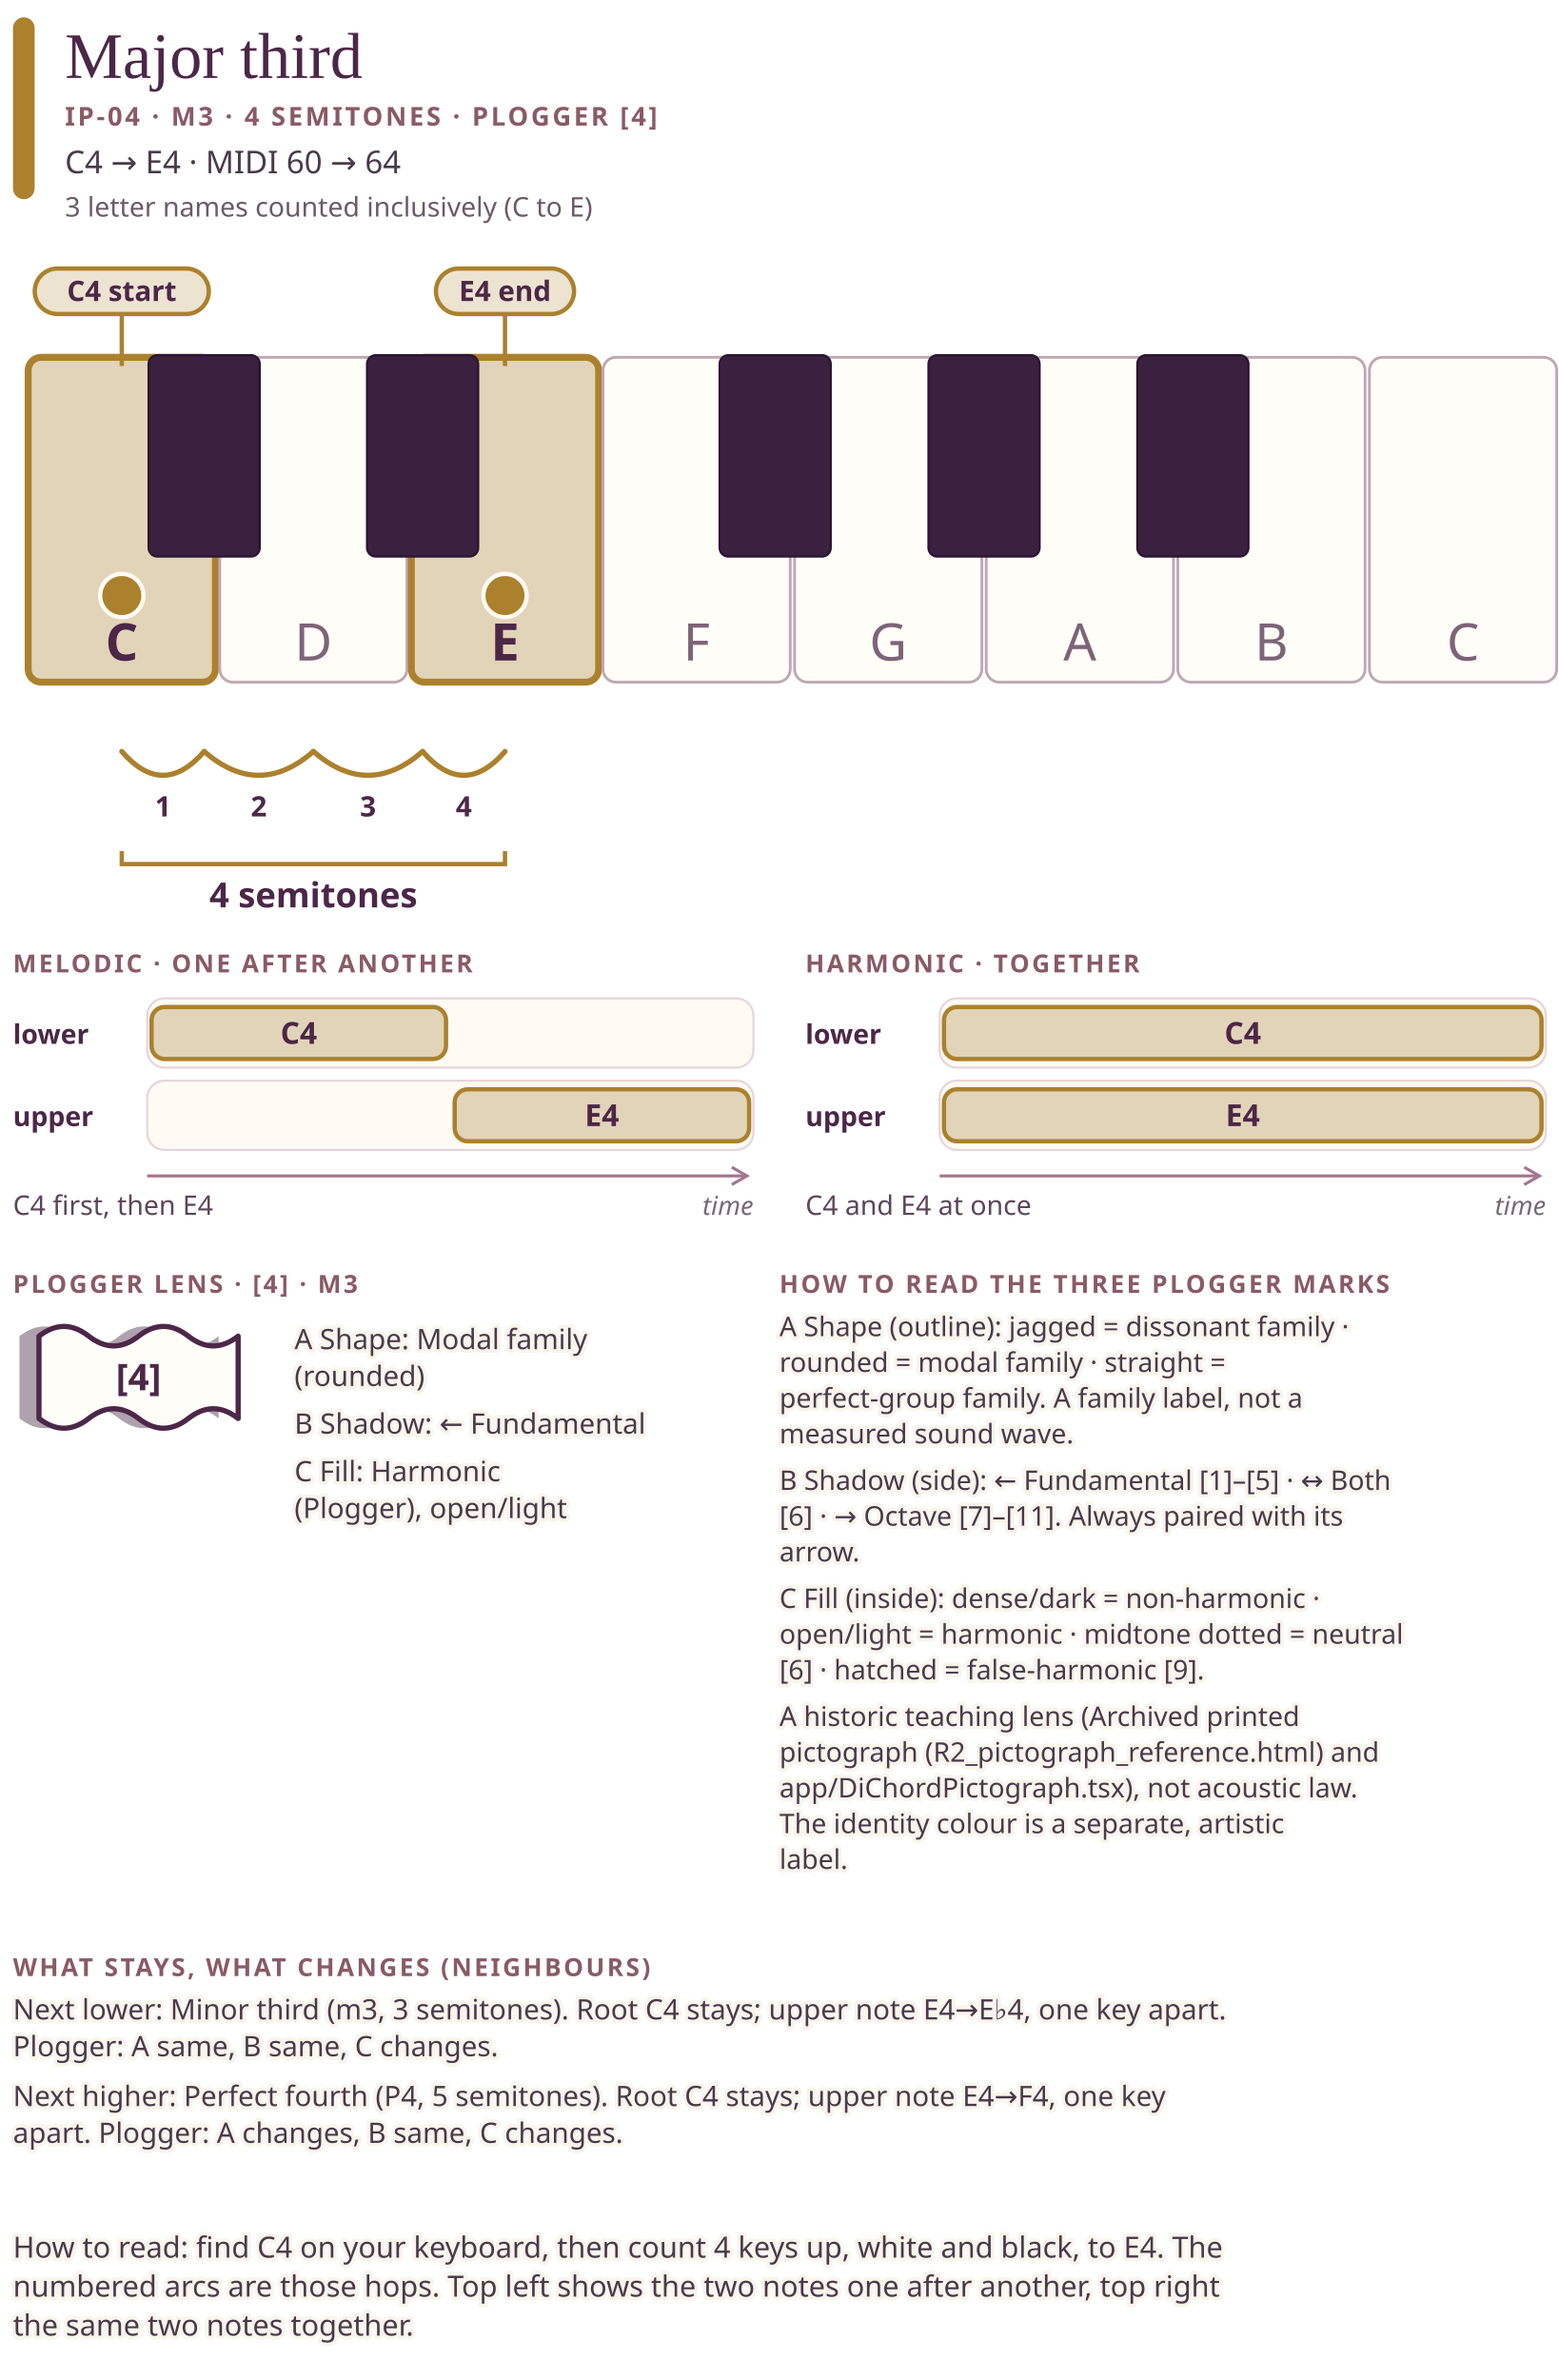
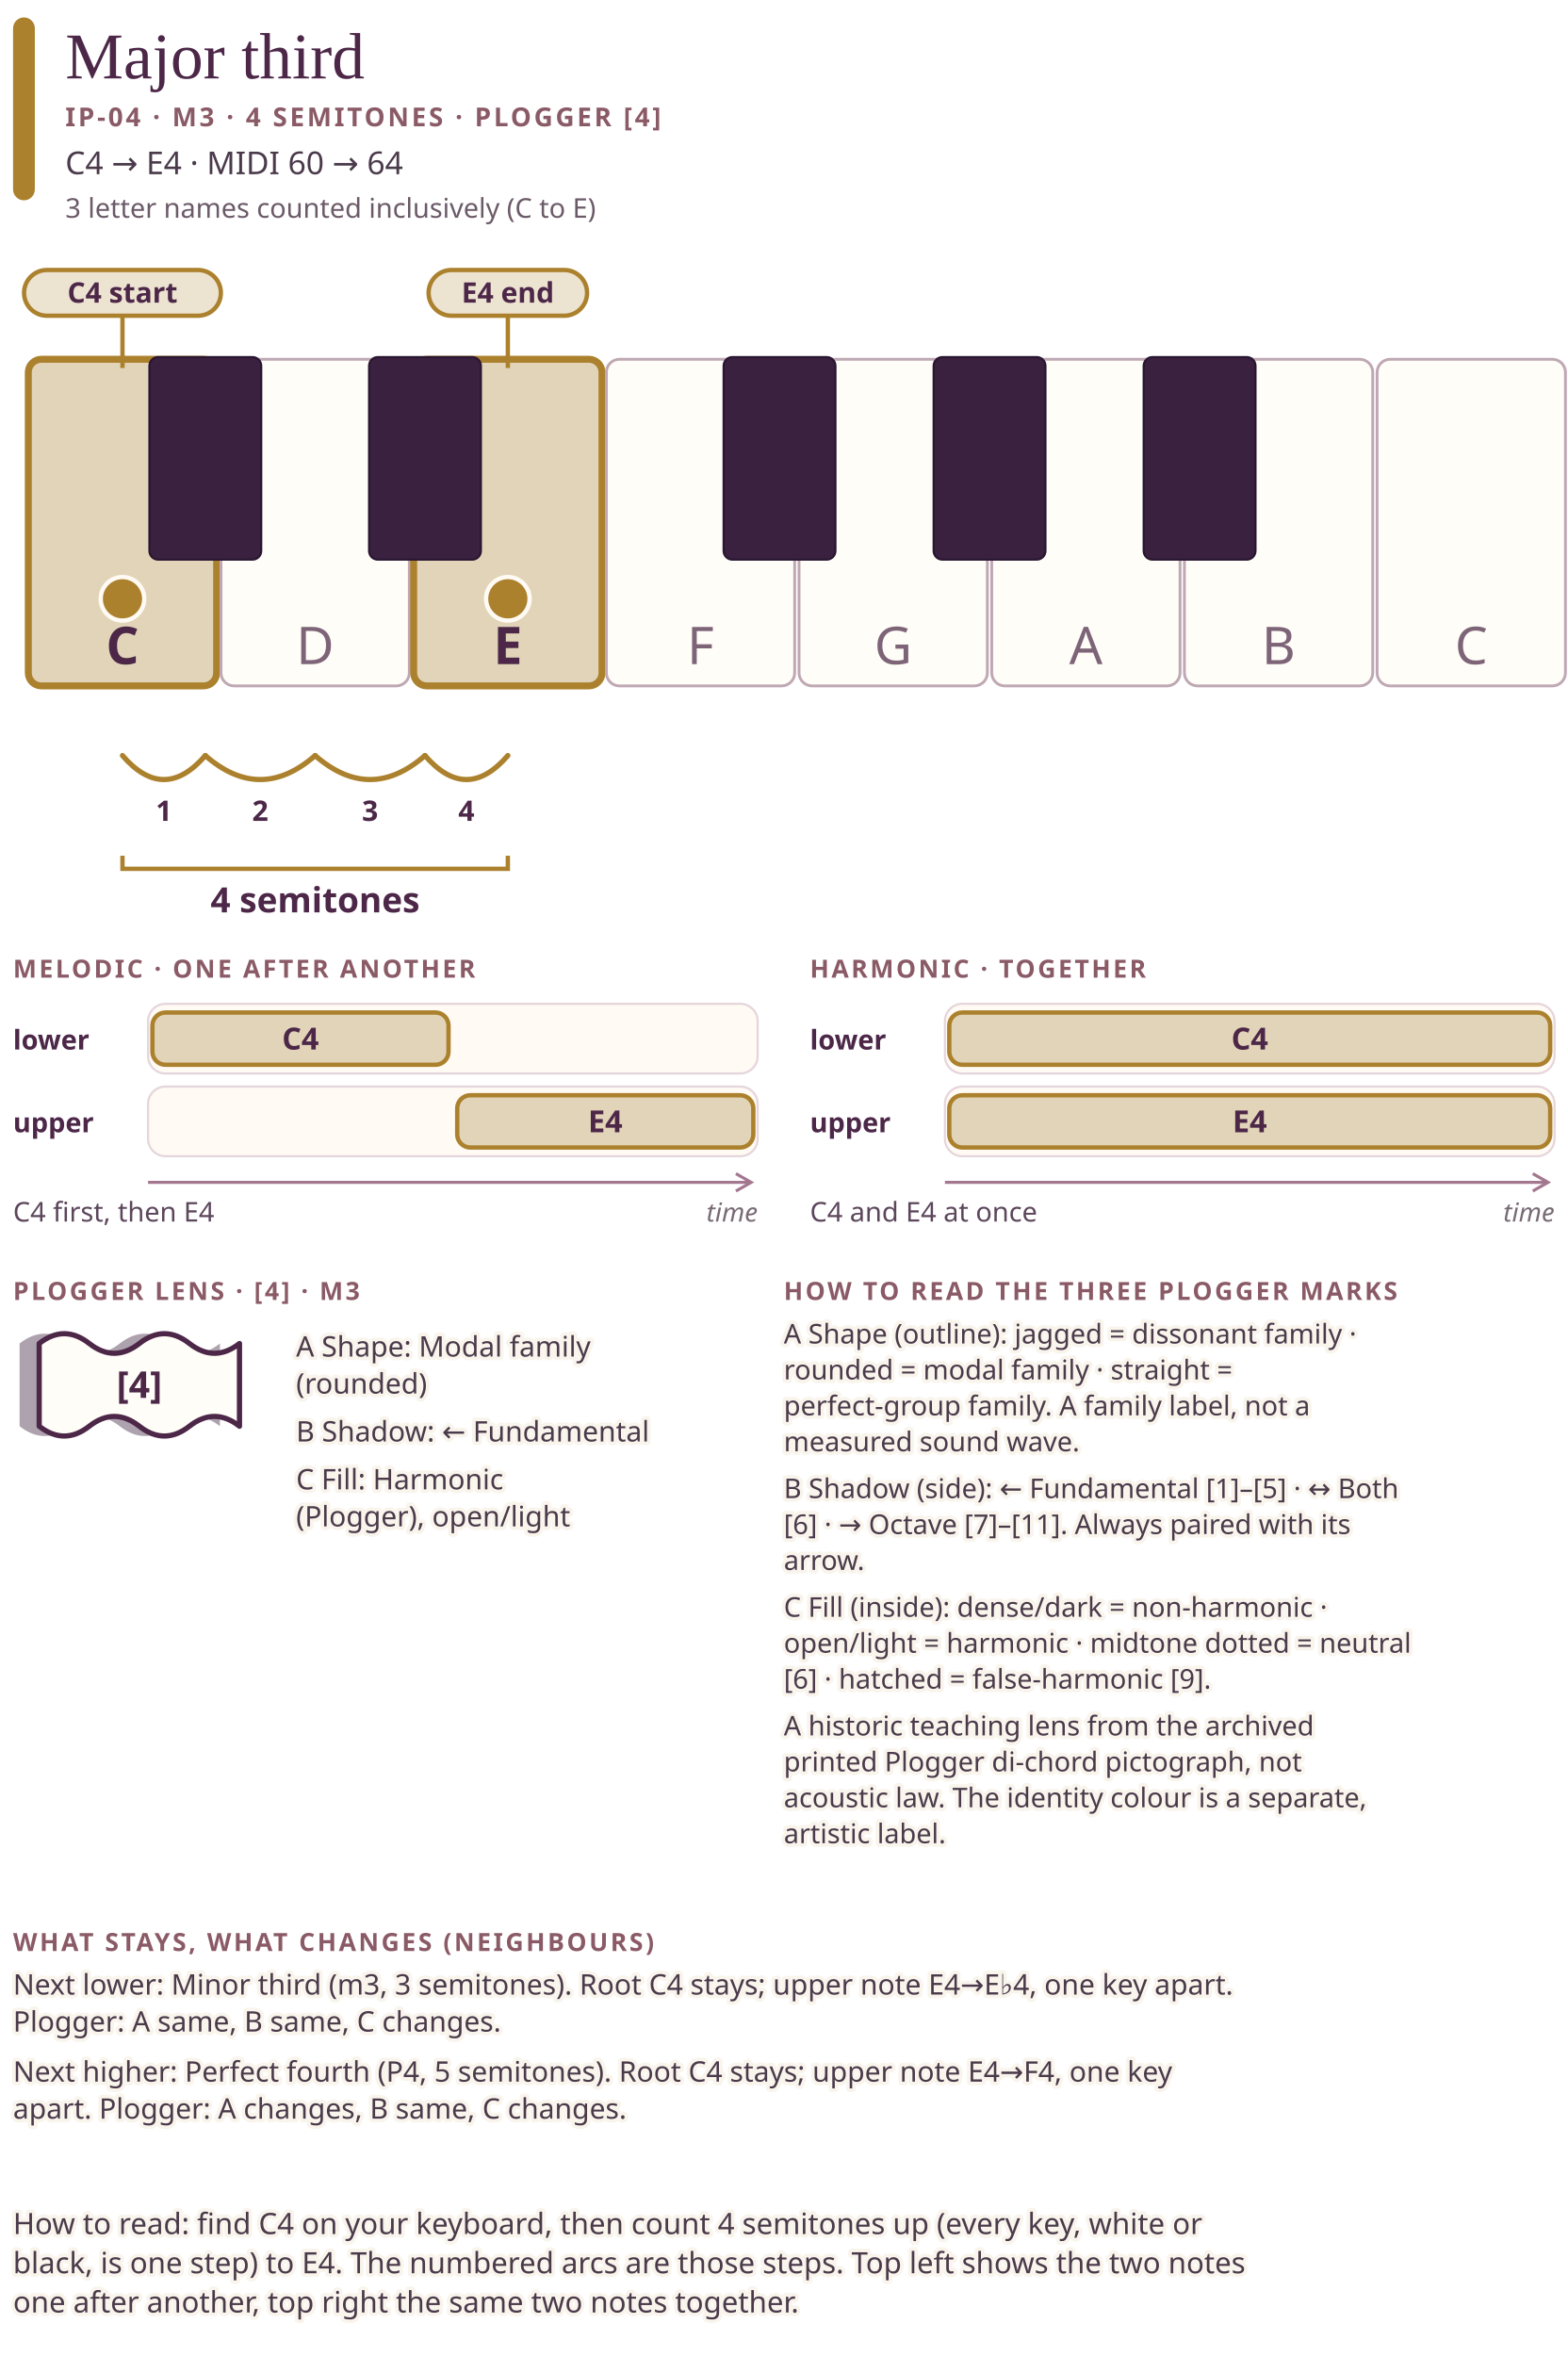
- <svg xmlns="http://www.w3.org/2000/svg" viewBox="0 0 720 1099" width="720" height="1099" role="img" aria-labelledby="IPF-sheet-04-t IPF-sheet-04-d">
+ <svg xmlns="http://www.w3.org/2000/svg" viewBox="0 0 720 1082" width="720" height="1082" role="img" aria-labelledby="IPF-sheet-04-t IPF-sheet-04-d">
  <defs>
    <linearGradient id="IPFsheet04-w" x1="0" y1="0" x2="0" y2="1">
      <stop offset="0" stop-color="#fffdf8" />
      <stop offset=".78" stop-color="#f7efe2" />
      <stop offset="1" stop-color="#eadfcd" />
    </linearGradient>
    <linearGradient id="IPFsheet04-b" x1="0" y1="0" x2="0" y2="1">
      <stop offset="0" stop-color="#4a2a4d" />
      <stop offset=".85" stop-color="#2a1630" />
      <stop offset="1" stop-color="#3a2140" />
    </linearGradient>
    <radialGradient id="IPFsheet04-home" cx=".5" cy=".82" r=".75">
      <stop offset="0" stop-color="#ffd98a" />
      <stop offset=".55" stop-color="#f6b94f" />
      <stop offset="1" stop-color="#f3a53a" stop-opacity=".92" />
    </radialGradient>
    <radialGradient id="IPFsheet04-lower" cx=".5" cy=".82" r=".75">
      <stop offset="0" stop-color="#ffe0a6" />
      <stop offset="1" stop-color="#f3b25a" />
    </radialGradient>
    <radialGradient id="IPFsheet04-upper" cx=".5" cy=".82" r=".75">
      <stop offset="0" stop-color="#bfe7e2" />
      <stop offset="1" stop-color="#8fcdc6" />
    </radialGradient>
    <linearGradient id="IPFsheet04-shared" x1="0" y1="0" x2="1" y2="0">
      <stop offset="0" stop-color="#f6c46a" />
      <stop offset=".5" stop-color="#efe6c4" />
      <stop offset="1" stop-color="#8fcdc6" />
    </linearGradient>
    <filter id="IPFsheet04-glow" x="-40%" y="-20%" width="180%" height="150%">
      <feGaussianBlur stdDeviation="9" />
    </filter>
  </defs>
  <g transform="translate(6 4)">
    <g transform="translate(0 0)">
      <rect x="0" y="4" width="10" height="84" rx="5" fill="#AB812D" />
      <text x="24" y="32" font-family="Georgia, 'Times New Roman', serif" font-size="30" font-weight="400" text-anchor="start" fill="#4C2748">Major third</text>
      <text x="24" y="54" font-family="ui-sans-serif, system-ui, 'Segoe UI', sans-serif" font-size="12" font-weight="700" text-anchor="start" fill="#8a5a66" letter-spacing="1.2">IP-04 · M3 · 4 SEMITONES · PLOGGER [4]</text>
      <text x="24" y="76" font-family="ui-sans-serif, system-ui, 'Segoe UI', sans-serif" font-size="14.5" font-weight="400" text-anchor="start" fill="#4a3a4a">C4 → E4 · MIDI 60 → 64</text>
      <text x="24" y="96" font-family="ui-sans-serif, system-ui, 'Segoe UI', sans-serif" font-size="12.5" font-weight="400" text-anchor="start" fill="#6b5a68">3 letter names counted inclusively (C to E)</text>
    </g>
    <g transform="translate(0 116)">
      <rect x="7" y="45" width="86.5" height="150" rx="6" fill="#e2d4b8" stroke="#AB812D" stroke-width="3.2" />
      <text x="50.25" y="185" font-family="ui-sans-serif, system-ui, 'Segoe UI', sans-serif" font-size="23.895" font-weight="700" text-anchor="middle" fill="#4C2748">C</text>
      <rect x="95.5" y="45" width="86.5" height="150" rx="6" fill="#fffdf8" stroke="#bfa8b3" stroke-width="1.3" />
      <text x="138.75" y="185" font-family="ui-sans-serif, system-ui, 'Segoe UI', sans-serif" font-size="23.895" font-weight="500" text-anchor="middle" fill="#7d6477">D</text>
      <rect x="184" y="45" width="86.5" height="150" rx="6" fill="#e2d4b8" stroke="#AB812D" stroke-width="3.2" />
      <text x="227.25" y="185" font-family="ui-sans-serif, system-ui, 'Segoe UI', sans-serif" font-size="23.895" font-weight="700" text-anchor="middle" fill="#4C2748">E</text>
      <rect x="272.5" y="45" width="86.5" height="150" rx="6" fill="#fffdf8" stroke="#bfa8b3" stroke-width="1.3" />
      <text x="315.75" y="185" font-family="ui-sans-serif, system-ui, 'Segoe UI', sans-serif" font-size="23.895" font-weight="500" text-anchor="middle" fill="#7d6477">F</text>
      <rect x="361" y="45" width="86.5" height="150" rx="6" fill="#fffdf8" stroke="#bfa8b3" stroke-width="1.3" />
      <text x="404.25" y="185" font-family="ui-sans-serif, system-ui, 'Segoe UI', sans-serif" font-size="23.895" font-weight="500" text-anchor="middle" fill="#7d6477">G</text>
      <rect x="449.5" y="45" width="86.5" height="150" rx="6" fill="#fffdf8" stroke="#bfa8b3" stroke-width="1.3" />
      <text x="492.75" y="185" font-family="ui-sans-serif, system-ui, 'Segoe UI', sans-serif" font-size="23.895" font-weight="500" text-anchor="middle" fill="#7d6477">A</text>
      <rect x="538" y="45" width="86.5" height="150" rx="6" fill="#fffdf8" stroke="#bfa8b3" stroke-width="1.3" />
      <text x="581.25" y="185" font-family="ui-sans-serif, system-ui, 'Segoe UI', sans-serif" font-size="23.895" font-weight="500" text-anchor="middle" fill="#7d6477">B</text>
      <rect x="626.5" y="45" width="86.5" height="150" rx="6" fill="#fffdf8" stroke="#bfa8b3" stroke-width="1.3" />
      <text x="669.75" y="185" font-family="ui-sans-serif, system-ui, 'Segoe UI', sans-serif" font-size="23.895" font-weight="500" text-anchor="middle" fill="#7d6477">C</text>
      <rect x="62.64" y="44" width="51.33" height="93" rx="4" fill="#3a2140" stroke="#2a1630" stroke-width="1" />
      <rect x="163.53" y="44" width="51.33" height="93" rx="4" fill="#3a2140" stroke="#2a1630" stroke-width="1" />
      <rect x="326.37" y="44" width="51.33" height="93" rx="4" fill="#3a2140" stroke="#2a1630" stroke-width="1" />
      <rect x="422.835" y="44" width="51.33" height="93" rx="4" fill="#3a2140" stroke="#2a1630" stroke-width="1" />
      <rect x="519.3" y="44" width="51.33" height="93" rx="4" fill="#3a2140" stroke="#2a1630" stroke-width="1" />
      <circle cx="50.25" cy="155" r="10" fill="#AB812D" stroke="#fffaf3" stroke-width="2" />
      <path d="M50.25 25 V49" stroke="#AB812D" stroke-width="2" />
-       <rect x="10.05" y="4" width="80.4" height="21" rx="10.5" fill="#ede3d1" stroke="#AB812D" stroke-width="2" />
+       <rect x="5.05" y="4" width="90.4" height="21" rx="10.5" fill="#ede3d1" stroke="#AB812D" stroke-width="2" />
      <text x="50.25" y="19" font-family="ui-sans-serif, system-ui, 'Segoe UI', sans-serif" font-size="13" font-weight="700" text-anchor="middle" fill="#4C2748">C4 start</text>
      <circle cx="227.25" cy="155" r="10" fill="#AB812D" stroke="#fffaf3" stroke-width="2" />
      <path d="M227.25 25 V49" stroke="#AB812D" stroke-width="2" />
-       <rect x="195.35" y="4" width="63.8" height="21" rx="10.5" fill="#ede3d1" stroke="#AB812D" stroke-width="2" />
+       <rect x="190.85" y="4" width="72.8" height="21" rx="10.5" fill="#ede3d1" stroke="#AB812D" stroke-width="2" />
      <text x="227.25" y="19" font-family="ui-sans-serif, system-ui, 'Segoe UI', sans-serif" font-size="13" font-weight="700" text-anchor="middle" fill="#4C2748">E4 end</text>
    </g>
    <g transform="translate(0 335)">
      <path d="M50.25 8 q19.027 22 38.055 0" fill="none" stroke="#AB812D" stroke-width="2.4" stroke-linecap="round" />
      <text x="69.278" y="38" font-family="ui-sans-serif, system-ui, 'Segoe UI', sans-serif" font-size="13" font-weight="700" text-anchor="middle" fill="#4C2748">1</text>
      <path d="M88.305 8 q25.223 22 50.445 0" fill="none" stroke="#AB812D" stroke-width="2.4" stroke-linecap="round" />
      <text x="113.528" y="38" font-family="ui-sans-serif, system-ui, 'Segoe UI', sans-serif" font-size="13" font-weight="700" text-anchor="middle" fill="#4C2748">2</text>
      <path d="M138.75 8 q25.222 22 50.445 0" fill="none" stroke="#AB812D" stroke-width="2.4" stroke-linecap="round" />
      <text x="163.972" y="38" font-family="ui-sans-serif, system-ui, 'Segoe UI', sans-serif" font-size="13" font-weight="700" text-anchor="middle" fill="#4C2748">3</text>
      <path d="M189.195 8 q19.028 22 38.055 0" fill="none" stroke="#AB812D" stroke-width="2.4" stroke-linecap="round" />
      <text x="208.222" y="38" font-family="ui-sans-serif, system-ui, 'Segoe UI', sans-serif" font-size="13" font-weight="700" text-anchor="middle" fill="#4C2748">4</text>
      <path d="M50.25 54 V60 H227.25 V54" fill="none" stroke="#AB812D" stroke-width="2" />
      <text x="138.75" y="80" font-family="ui-sans-serif, system-ui, 'Segoe UI', sans-serif" font-size="16" font-weight="700" text-anchor="middle" fill="#4C2748">4 semitones</text>
    </g>
    <g transform="translate(0 433)">
      <g transform="translate(0 0)">
        <text x="0" y="12" font-family="ui-sans-serif, system-ui, 'Segoe UI', sans-serif" font-size="11.5" font-weight="700" text-anchor="start" fill="#8a5a66" letter-spacing="1.1">MELODIC · ONE AFTER ANOTHER</text>
        <text x="0" y="45" font-family="ui-sans-serif, system-ui, 'Segoe UI', sans-serif" font-size="12.5" font-weight="600" text-anchor="start" fill="#4C2748">lower</text>
        <rect x="62" y="24" width="280" height="32" rx="8" fill="#fffaf3" stroke="#e5d6dc" />
        <rect x="64" y="28" width="136" height="24" rx="6" fill="#e2d4b8" stroke="#AB812D" stroke-width="2" />
        <text x="132" y="45" font-family="ui-sans-serif, system-ui, 'Segoe UI', sans-serif" font-size="14" font-weight="700" text-anchor="middle" fill="#4C2748">C4</text>
        <text x="0" y="83" font-family="ui-sans-serif, system-ui, 'Segoe UI', sans-serif" font-size="12.5" font-weight="600" text-anchor="start" fill="#4C2748">upper</text>
        <rect x="62" y="62" width="280" height="32" rx="8" fill="#fffaf3" stroke="#e5d6dc" />
        <rect x="204" y="66" width="136" height="24" rx="6" fill="#e2d4b8" stroke="#AB812D" stroke-width="2" />
        <text x="272" y="83" font-family="ui-sans-serif, system-ui, 'Segoe UI', sans-serif" font-size="14" font-weight="700" text-anchor="middle" fill="#4C2748">E4</text>
        <path d="M62 106 H338" stroke="#a3778f" stroke-width="1.4" />
        <path d="M332 102 l7 4 l-7 4" fill="none" stroke="#a3778f" stroke-width="1.4" />
        <text x="342" y="124" font-family="ui-sans-serif, system-ui, 'Segoe UI', sans-serif" font-size="12" font-weight="400" text-anchor="end" fill="#786a75" font-style="italic">time</text>
        <text x="0" y="124" font-family="ui-sans-serif, system-ui, 'Segoe UI', sans-serif" font-size="12.5" font-weight="400" text-anchor="start" fill="#5c465b">C4 first, then E4</text>
      </g>
      <g transform="translate(366 0)">
        <text x="0" y="12" font-family="ui-sans-serif, system-ui, 'Segoe UI', sans-serif" font-size="11.5" font-weight="700" text-anchor="start" fill="#8a5a66" letter-spacing="1.1">HARMONIC · TOGETHER</text>
        <text x="0" y="45" font-family="ui-sans-serif, system-ui, 'Segoe UI', sans-serif" font-size="12.5" font-weight="600" text-anchor="start" fill="#4C2748">lower</text>
        <rect x="62" y="24" width="280" height="32" rx="8" fill="#fffaf3" stroke="#e5d6dc" />
        <rect x="64" y="28" width="276" height="24" rx="6" fill="#e2d4b8" stroke="#AB812D" stroke-width="2" />
        <text x="202" y="45" font-family="ui-sans-serif, system-ui, 'Segoe UI', sans-serif" font-size="14" font-weight="700" text-anchor="middle" fill="#4C2748">C4</text>
        <text x="0" y="83" font-family="ui-sans-serif, system-ui, 'Segoe UI', sans-serif" font-size="12.5" font-weight="600" text-anchor="start" fill="#4C2748">upper</text>
        <rect x="62" y="62" width="280" height="32" rx="8" fill="#fffaf3" stroke="#e5d6dc" />
        <rect x="64" y="66" width="276" height="24" rx="6" fill="#e2d4b8" stroke="#AB812D" stroke-width="2" />
        <text x="202" y="83" font-family="ui-sans-serif, system-ui, 'Segoe UI', sans-serif" font-size="14" font-weight="700" text-anchor="middle" fill="#4C2748">E4</text>
        <path d="M62 106 H338" stroke="#a3778f" stroke-width="1.4" />
        <path d="M332 102 l7 4 l-7 4" fill="none" stroke="#a3778f" stroke-width="1.4" />
        <text x="342" y="124" font-family="ui-sans-serif, system-ui, 'Segoe UI', sans-serif" font-size="12" font-weight="400" text-anchor="end" fill="#786a75" font-style="italic">time</text>
        <text x="0" y="124" font-family="ui-sans-serif, system-ui, 'Segoe UI', sans-serif" font-size="12.5" font-weight="400" text-anchor="start" fill="#5c465b">C4 and E4 at once</text>
      </g>
    </g>
    <g transform="translate(0 581)">
      <g transform="translate(0 0)">
        <text x="0" y="12" font-family="ui-sans-serif, system-ui, 'Segoe UI', sans-serif" font-size="11.5" font-weight="700" text-anchor="start" fill="#8a5a66" letter-spacing="1.1">PLOGGER LENS · [4] · M3</text>
        <g transform="translate(0 22) scale(1)">
          <path d="M0 10 Q11.5 1 23 10 Q34.5 19 46 10 Q57.5 1 69 10 Q80.5 19 92 10 L92 48 Q80.5 39 69 48 Q57.5 57 46 48 Q34.5 39 23 48 Q11.5 57 0 48 Z" transform="translate(3 0)" fill="#5c465b" opacity=".5" />
          <g transform="translate(12 0)">
            <defs>
              <clipPath id="IPFsheet04-cl4">
                <path d="M0 10 Q11.5 1 23 10 Q34.5 19 46 10 Q57.5 1 69 10 Q80.5 19 92 10 L92 48 Q80.5 39 69 48 Q57.5 57 46 48 Q34.5 39 23 48 Q11.5 57 0 48 Z" />
              </clipPath>
            </defs>
            <path d="M0 10 Q11.5 1 23 10 Q34.5 19 46 10 Q57.5 1 69 10 Q80.5 19 92 10 L92 48 Q80.5 39 69 48 Q57.5 57 46 48 Q34.5 39 23 48 Q11.5 57 0 48 Z" fill="#fffdf8" />
            <path d="M0 10 Q11.5 1 23 10 Q34.5 19 46 10 Q57.5 1 69 10 Q80.5 19 92 10 L92 48 Q80.5 39 69 48 Q57.5 57 46 48 Q34.5 39 23 48 Q11.5 57 0 48 Z" fill="none" stroke="#4C2748" stroke-width="2.4" stroke-linejoin="round" />
            <text x="46" y="35" font-family="ui-sans-serif, system-ui, 'Segoe UI', sans-serif" font-size="17" font-weight="700" text-anchor="middle" fill="#4C2748">[4]</text>
          </g>
        </g>
        <text x="130" y="38" font-family="ui-sans-serif, system-ui, 'Segoe UI', sans-serif" font-size="13" font-weight="400" text-anchor="start" fill="#4a3a4a" stroke="#f9f5ed" stroke-width="3.4" stroke-linejoin="round" paint-order="stroke fill">A Shape: Modal family</text>
        <text x="130" y="55" font-family="ui-sans-serif, system-ui, 'Segoe UI', sans-serif" font-size="13" font-weight="400" text-anchor="start" fill="#4a3a4a" stroke="#f9f5ed" stroke-width="3.4" stroke-linejoin="round" paint-order="stroke fill">(rounded)</text>
        <text x="130" y="77" font-family="ui-sans-serif, system-ui, 'Segoe UI', sans-serif" font-size="13" font-weight="400" text-anchor="start" fill="#4a3a4a" stroke="#f9f5ed" stroke-width="3.4" stroke-linejoin="round" paint-order="stroke fill">B Shadow: ← Fundamental</text>
        <text x="130" y="99" font-family="ui-sans-serif, system-ui, 'Segoe UI', sans-serif" font-size="13" font-weight="400" text-anchor="start" fill="#4a3a4a" stroke="#f9f5ed" stroke-width="3.4" stroke-linejoin="round" paint-order="stroke fill">C Fill: Harmonic</text>
        <text x="130" y="116" font-family="ui-sans-serif, system-ui, 'Segoe UI', sans-serif" font-size="13" font-weight="400" text-anchor="start" fill="#4a3a4a" stroke="#f9f5ed" stroke-width="3.4" stroke-linejoin="round" paint-order="stroke fill">(Plogger), open/light</text>
      </g>
      <g transform="translate(354 0)">
        <text x="0" y="12" font-family="ui-sans-serif, system-ui, 'Segoe UI', sans-serif" font-size="11.5" font-weight="700" text-anchor="start" fill="#8a5a66" letter-spacing="1.1">HOW TO READ THE THREE PLOGGER MARKS</text>
        <text x="0" y="32" font-family="ui-sans-serif, system-ui, 'Segoe UI', sans-serif" font-size="12.5" font-weight="400" text-anchor="start" fill="#4a3a4a" stroke="#f9f5ed" stroke-width="3.4" stroke-linejoin="round" paint-order="stroke fill">A Shape (outline): jagged = dissonant family ·</text>
        <text x="0" y="48.5" font-family="ui-sans-serif, system-ui, 'Segoe UI', sans-serif" font-size="12.5" font-weight="400" text-anchor="start" fill="#4a3a4a" stroke="#f9f5ed" stroke-width="3.4" stroke-linejoin="round" paint-order="stroke fill">rounded = modal family · straight =</text>
        <text x="0" y="65" font-family="ui-sans-serif, system-ui, 'Segoe UI', sans-serif" font-size="12.5" font-weight="400" text-anchor="start" fill="#4a3a4a" stroke="#f9f5ed" stroke-width="3.4" stroke-linejoin="round" paint-order="stroke fill">perfect-group family. A family label, not a</text>
        <text x="0" y="81.5" font-family="ui-sans-serif, system-ui, 'Segoe UI', sans-serif" font-size="12.5" font-weight="400" text-anchor="start" fill="#4a3a4a" stroke="#f9f5ed" stroke-width="3.4" stroke-linejoin="round" paint-order="stroke fill">measured sound wave.</text>
        <text x="0" y="103" font-family="ui-sans-serif, system-ui, 'Segoe UI', sans-serif" font-size="12.5" font-weight="400" text-anchor="start" fill="#4a3a4a" stroke="#f9f5ed" stroke-width="3.4" stroke-linejoin="round" paint-order="stroke fill">B Shadow (side): ← Fundamental [1]–[5] · ↔ Both</text>
        <text x="0" y="119.5" font-family="ui-sans-serif, system-ui, 'Segoe UI', sans-serif" font-size="12.5" font-weight="400" text-anchor="start" fill="#4a3a4a" stroke="#f9f5ed" stroke-width="3.4" stroke-linejoin="round" paint-order="stroke fill">[6] · → Octave [7]–[11]. Always paired with its</text>
        <text x="0" y="136" font-family="ui-sans-serif, system-ui, 'Segoe UI', sans-serif" font-size="12.5" font-weight="400" text-anchor="start" fill="#4a3a4a" stroke="#f9f5ed" stroke-width="3.4" stroke-linejoin="round" paint-order="stroke fill">arrow.</text>
        <text x="0" y="157.5" font-family="ui-sans-serif, system-ui, 'Segoe UI', sans-serif" font-size="12.5" font-weight="400" text-anchor="start" fill="#4a3a4a" stroke="#f9f5ed" stroke-width="3.4" stroke-linejoin="round" paint-order="stroke fill">C Fill (inside): dense/dark = non-harmonic ·</text>
        <text x="0" y="174" font-family="ui-sans-serif, system-ui, 'Segoe UI', sans-serif" font-size="12.5" font-weight="400" text-anchor="start" fill="#4a3a4a" stroke="#f9f5ed" stroke-width="3.4" stroke-linejoin="round" paint-order="stroke fill">open/light = harmonic · midtone dotted = neutral</text>
        <text x="0" y="190.5" font-family="ui-sans-serif, system-ui, 'Segoe UI', sans-serif" font-size="12.5" font-weight="400" text-anchor="start" fill="#4a3a4a" stroke="#f9f5ed" stroke-width="3.4" stroke-linejoin="round" paint-order="stroke fill">[6] · hatched = false-harmonic [9].</text>
-         <text x="0" y="212" font-family="ui-sans-serif, system-ui, 'Segoe UI', sans-serif" font-size="12.5" font-weight="400" text-anchor="start" fill="#4a3a4a" stroke="#f9f5ed" stroke-width="3.4" stroke-linejoin="round" paint-order="stroke fill">A historic teaching lens (Archived printed</text>
-         <text x="0" y="228.5" font-family="ui-sans-serif, system-ui, 'Segoe UI', sans-serif" font-size="12.5" font-weight="400" text-anchor="start" fill="#4a3a4a" stroke="#f9f5ed" stroke-width="3.4" stroke-linejoin="round" paint-order="stroke fill">pictograph (R2_pictograph_reference.html) and</text>
-         <text x="0" y="245" font-family="ui-sans-serif, system-ui, 'Segoe UI', sans-serif" font-size="12.5" font-weight="400" text-anchor="start" fill="#4a3a4a" stroke="#f9f5ed" stroke-width="3.4" stroke-linejoin="round" paint-order="stroke fill">app/DiChordPictograph.tsx), not acoustic law.</text>
-         <text x="0" y="261.5" font-family="ui-sans-serif, system-ui, 'Segoe UI', sans-serif" font-size="12.5" font-weight="400" text-anchor="start" fill="#4a3a4a" stroke="#f9f5ed" stroke-width="3.4" stroke-linejoin="round" paint-order="stroke fill">The identity colour is a separate, artistic</text>
-         <text x="0" y="278" font-family="ui-sans-serif, system-ui, 'Segoe UI', sans-serif" font-size="12.5" font-weight="400" text-anchor="start" fill="#4a3a4a" stroke="#f9f5ed" stroke-width="3.4" stroke-linejoin="round" paint-order="stroke fill">label.</text>
+         <text x="0" y="212" font-family="ui-sans-serif, system-ui, 'Segoe UI', sans-serif" font-size="12.5" font-weight="400" text-anchor="start" fill="#4a3a4a" stroke="#f9f5ed" stroke-width="3.4" stroke-linejoin="round" paint-order="stroke fill">A historic teaching lens from the archived</text>
+         <text x="0" y="228.5" font-family="ui-sans-serif, system-ui, 'Segoe UI', sans-serif" font-size="12.5" font-weight="400" text-anchor="start" fill="#4a3a4a" stroke="#f9f5ed" stroke-width="3.4" stroke-linejoin="round" paint-order="stroke fill">printed Plogger di-chord pictograph, not</text>
+         <text x="0" y="245" font-family="ui-sans-serif, system-ui, 'Segoe UI', sans-serif" font-size="12.5" font-weight="400" text-anchor="start" fill="#4a3a4a" stroke="#f9f5ed" stroke-width="3.4" stroke-linejoin="round" paint-order="stroke fill">acoustic law. The identity colour is a separate,</text>
+         <text x="0" y="261.5" font-family="ui-sans-serif, system-ui, 'Segoe UI', sans-serif" font-size="12.5" font-weight="400" text-anchor="start" fill="#4a3a4a" stroke="#f9f5ed" stroke-width="3.4" stroke-linejoin="round" paint-order="stroke fill">artistic label.</text>
      </g>
    </g>
-     <g transform="translate(0 896.5)">
+     <g transform="translate(0 880)">
      <text x="0" y="12" font-family="ui-sans-serif, system-ui, 'Segoe UI', sans-serif" font-size="11.5" font-weight="700" text-anchor="start" fill="#8a5a66" letter-spacing="1.1">WHAT STAYS, WHAT CHANGES (NEIGHBOURS)</text>
      <text x="0" y="32" font-family="ui-sans-serif, system-ui, 'Segoe UI', sans-serif" font-size="13" font-weight="400" text-anchor="start" fill="#4a3a4a" stroke="#f9f5ed" stroke-width="3.4" stroke-linejoin="round" paint-order="stroke fill">Next lower: Minor third (m3, 3 semitones). Root C4 stays; upper note E4→E♭4, one key apart.</text>
      <text x="0" y="49" font-family="ui-sans-serif, system-ui, 'Segoe UI', sans-serif" font-size="13" font-weight="400" text-anchor="start" fill="#4a3a4a" stroke="#f9f5ed" stroke-width="3.4" stroke-linejoin="round" paint-order="stroke fill">Plogger: A same, B same, C changes.</text>
      <text x="0" y="72" font-family="ui-sans-serif, system-ui, 'Segoe UI', sans-serif" font-size="13" font-weight="400" text-anchor="start" fill="#4a3a4a" stroke="#f9f5ed" stroke-width="3.4" stroke-linejoin="round" paint-order="stroke fill">Next higher: Perfect fourth (P4, 5 semitones). Root C4 stays; upper note E4→F4, one key</text>
      <text x="0" y="89" font-family="ui-sans-serif, system-ui, 'Segoe UI', sans-serif" font-size="13" font-weight="400" text-anchor="start" fill="#4a3a4a" stroke="#f9f5ed" stroke-width="3.4" stroke-linejoin="round" paint-order="stroke fill">apart. Plogger: A changes, B same, C changes.</text>
    </g>
-     <g transform="translate(0 1024.5)">
-       <text x="0" y="14" font-family="ui-sans-serif, system-ui, 'Segoe UI', sans-serif" font-size="13.5" font-weight="400" text-anchor="start" fill="#4a3a4a" stroke="#f9f5ed" stroke-width="3.4" stroke-linejoin="round" paint-order="stroke fill">How to read: find C4 on your keyboard, then count 4 keys up, white and black, to E4. The</text>
-       <text x="0" y="32" font-family="ui-sans-serif, system-ui, 'Segoe UI', sans-serif" font-size="13.5" font-weight="400" text-anchor="start" fill="#4a3a4a" stroke="#f9f5ed" stroke-width="3.4" stroke-linejoin="round" paint-order="stroke fill">numbered arcs are those hops. Top left shows the two notes one after another, top right</text>
-       <text x="0" y="50" font-family="ui-sans-serif, system-ui, 'Segoe UI', sans-serif" font-size="13.5" font-weight="400" text-anchor="start" fill="#4a3a4a" stroke="#f9f5ed" stroke-width="3.4" stroke-linejoin="round" paint-order="stroke fill">the same two notes together.</text>
+     <g transform="translate(0 1008)">
+       <text x="0" y="14" font-family="ui-sans-serif, system-ui, 'Segoe UI', sans-serif" font-size="13.5" font-weight="400" text-anchor="start" fill="#4a3a4a" stroke="#f9f5ed" stroke-width="3.4" stroke-linejoin="round" paint-order="stroke fill">How to read: find C4 on your keyboard, then count 4 semitones up (every key, white or</text>
+       <text x="0" y="32" font-family="ui-sans-serif, system-ui, 'Segoe UI', sans-serif" font-size="13.5" font-weight="400" text-anchor="start" fill="#4a3a4a" stroke="#f9f5ed" stroke-width="3.4" stroke-linejoin="round" paint-order="stroke fill">black, is one step) to E4. The numbered arcs are those steps. Top left shows the two notes</text>
+       <text x="0" y="50" font-family="ui-sans-serif, system-ui, 'Segoe UI', sans-serif" font-size="13.5" font-weight="400" text-anchor="start" fill="#4a3a4a" stroke="#f9f5ed" stroke-width="3.4" stroke-linejoin="round" paint-order="stroke fill">one after another, top right the same two notes together.</text>
    </g>
  </g>
</svg>
